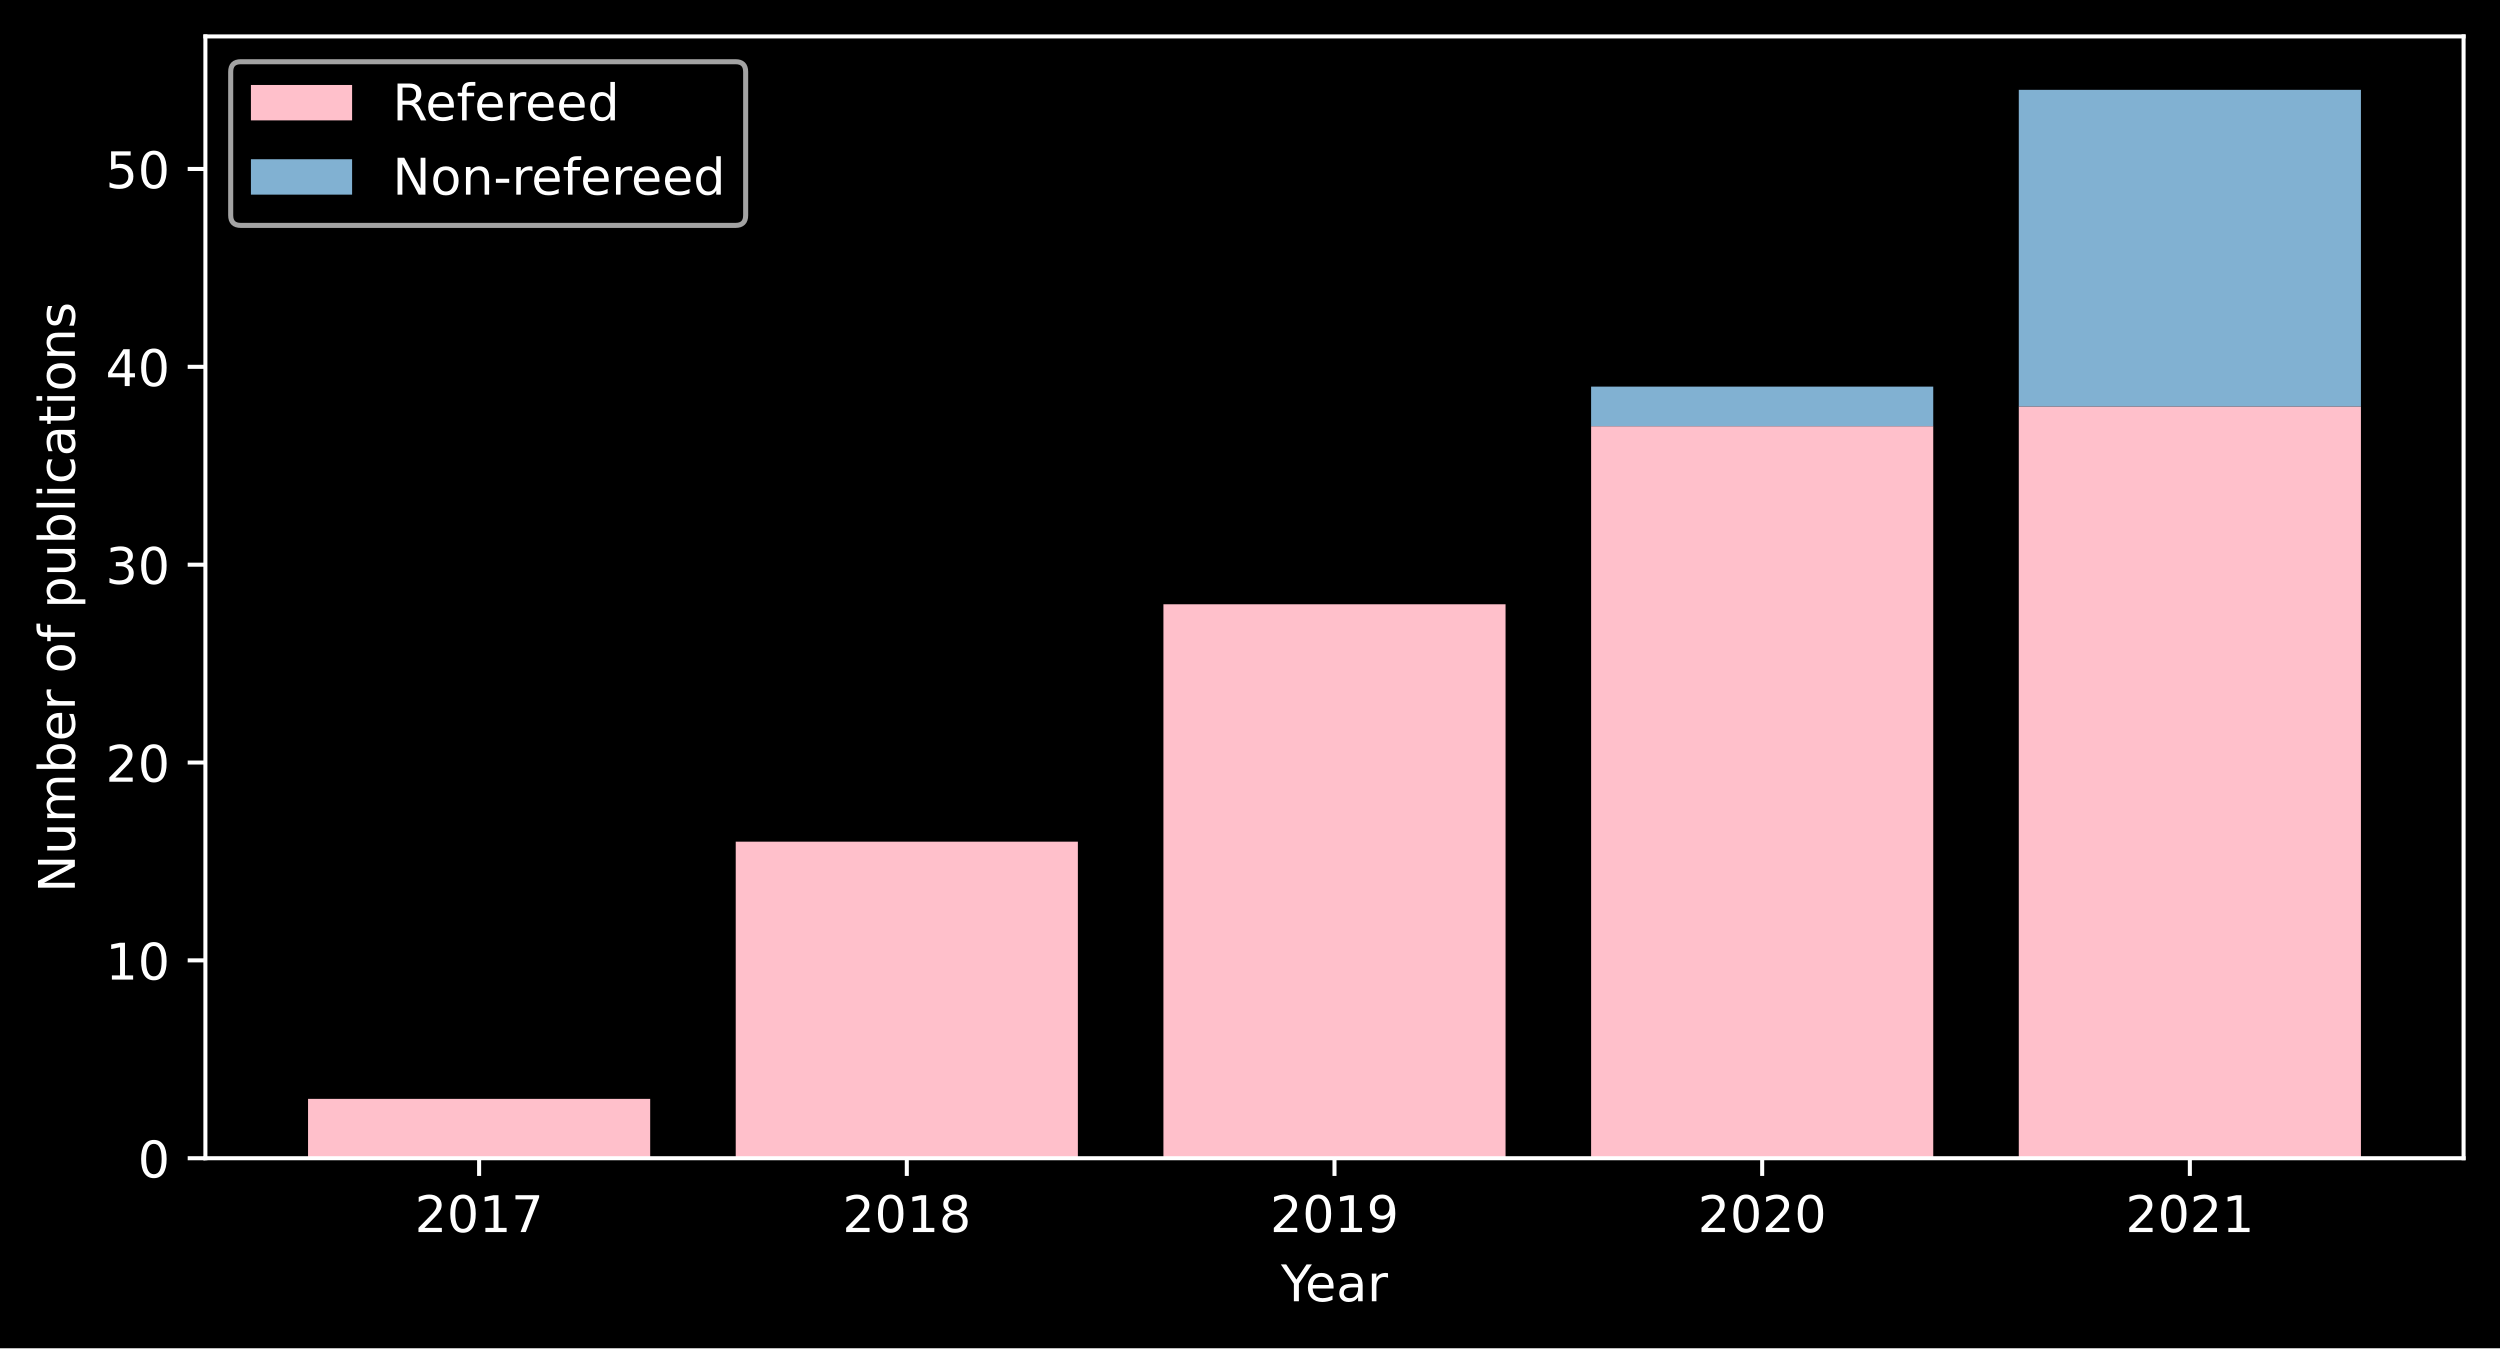
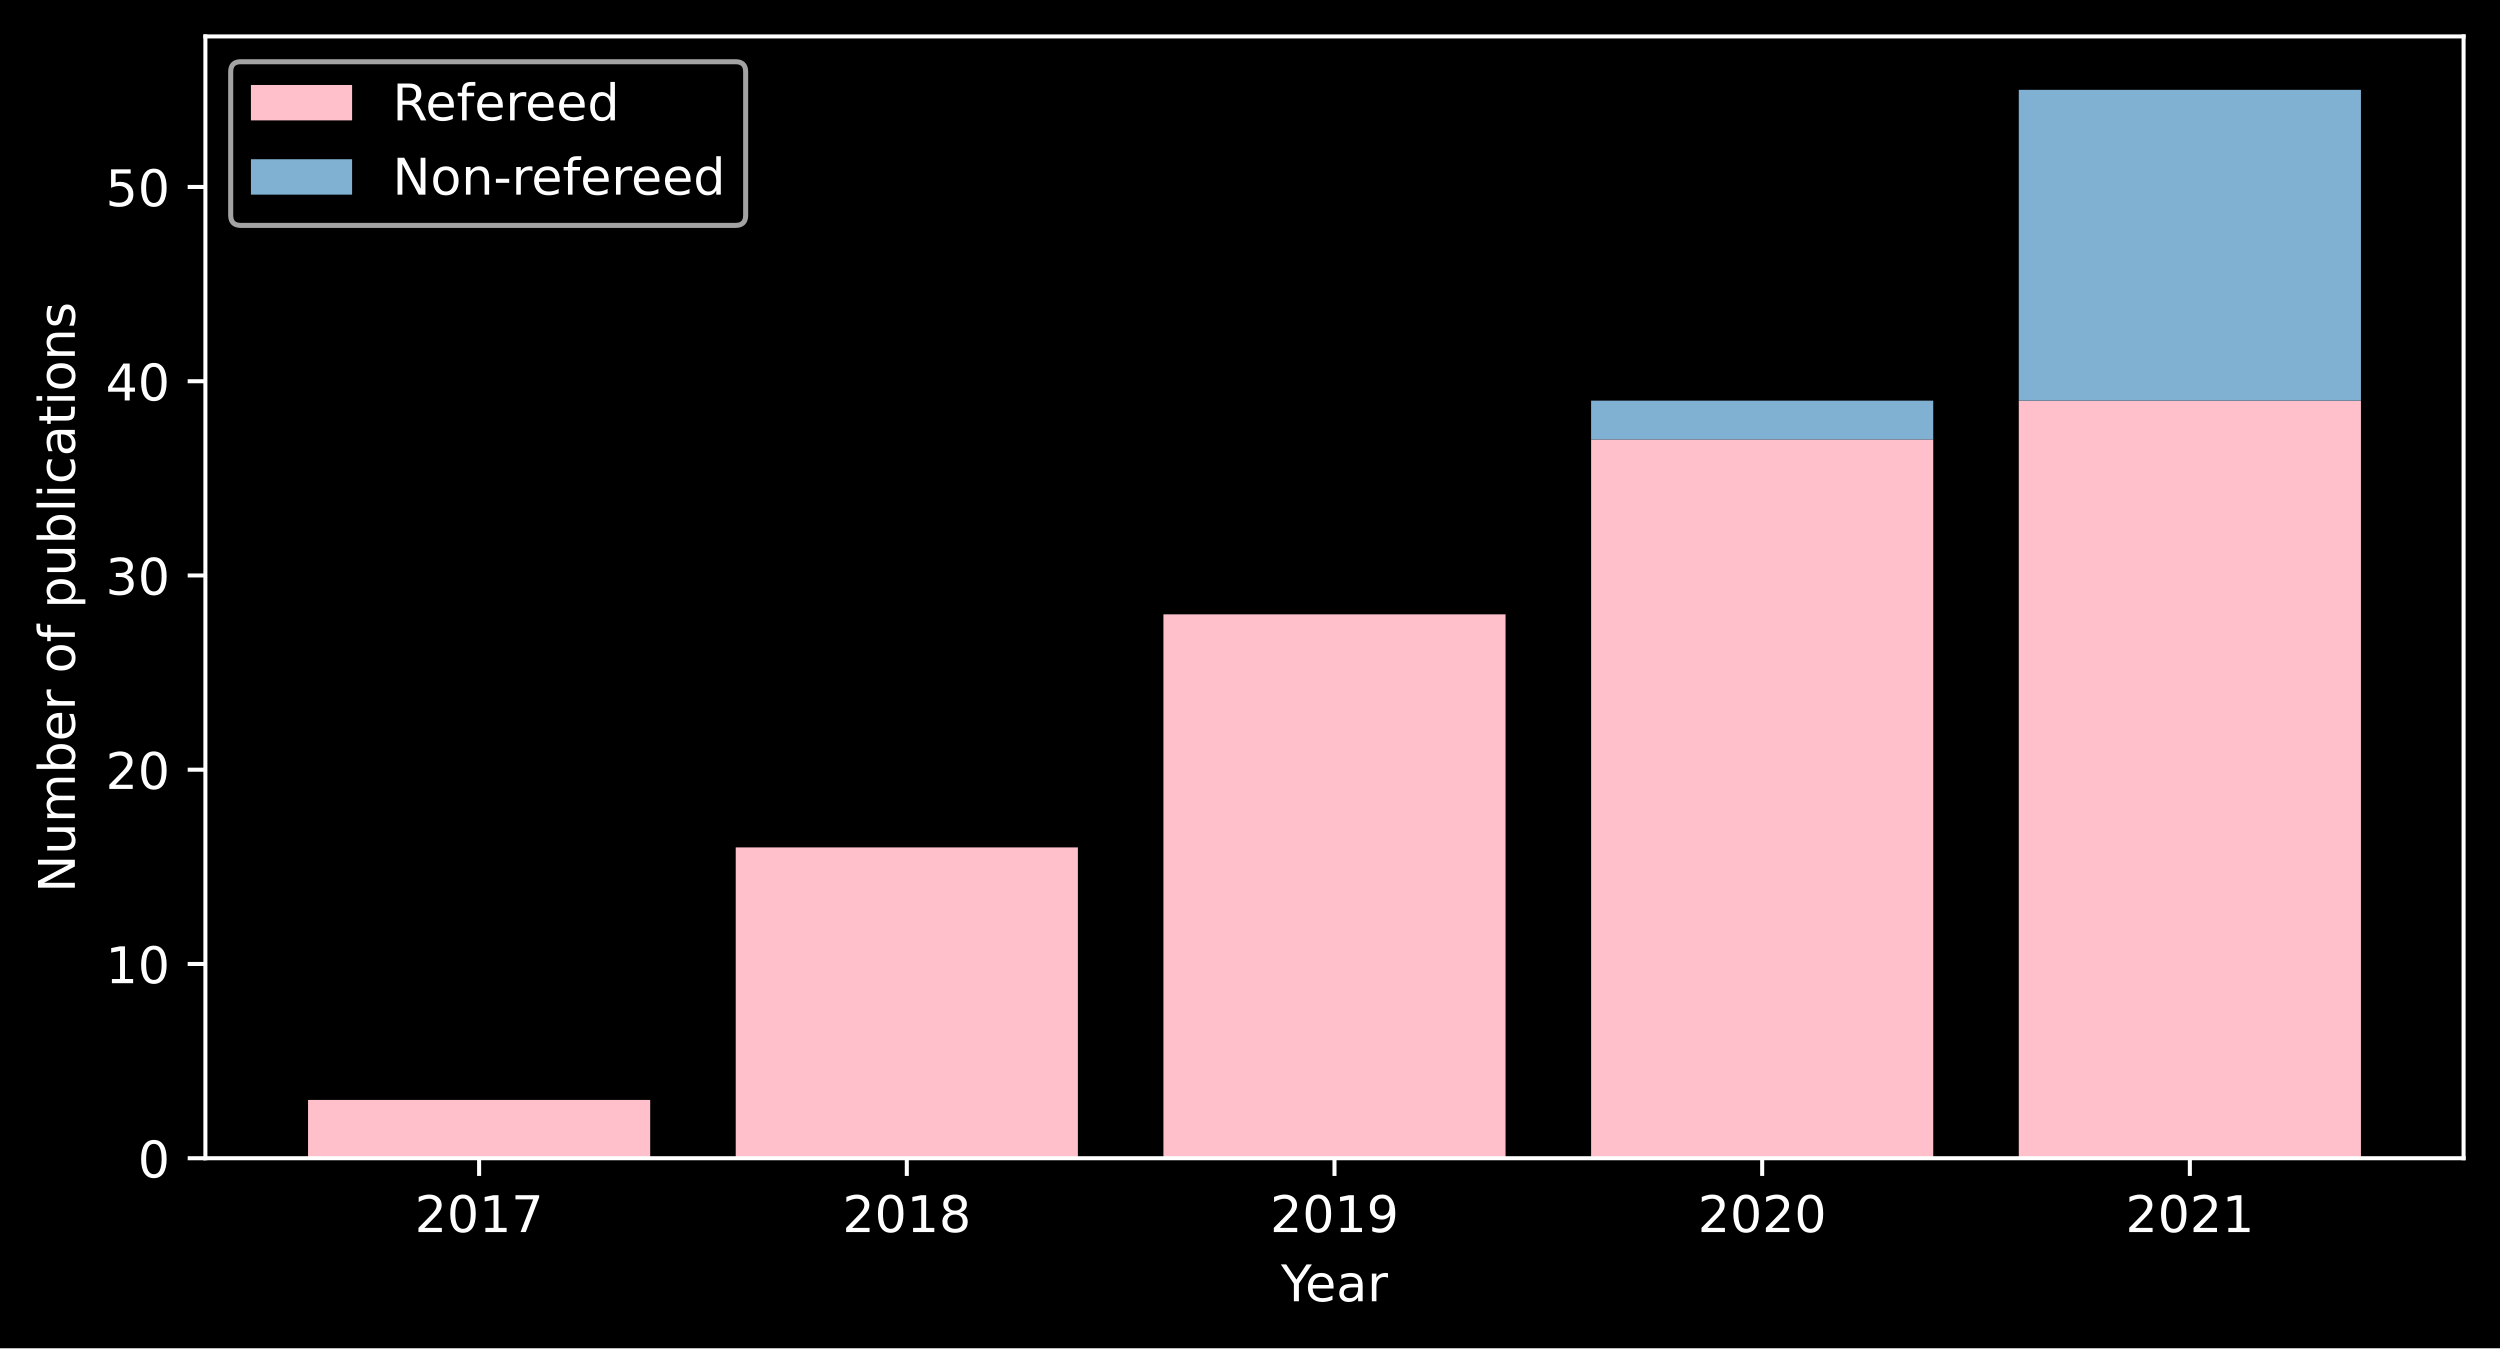
<svg xmlns="http://www.w3.org/2000/svg" xmlns:xlink="http://www.w3.org/1999/xlink" height="266.516pt" version="1.1" viewBox="0 0 494.203 266.516" width="494.203pt">
  <defs>
    <style type="text/css">*{stroke-linecap:butt;stroke-linejoin:round;}</style>
  </defs>
  <g id="figure_1">
    <g id="patch_1">
      <path d="M 0 266.516  L 494.203 266.516  L 494.203 0  L 0 0  z " />
    </g>
    <g id="axes_1">
      <g id="patch_2">
        <path d="M 40.603 228.96  L 487.003 228.96  L 487.003 7.2  L 40.603 7.2  z " />
      </g>
      <g id="patch_3">
-         <path clip-path="url(#p47a2cee440)" d="M 399.076 228.96  L 466.712 228.96  L 466.712 80.338  L 399.076 80.338  z " style="fill:#ffc0cb;" />
+         <path clip-path="url(#p59d2f10310)" d="M 399.076 228.96  L 466.712 228.96  L 466.712 79.2  L 399.076 79.2  z " style="fill:#ffc0cb;" />
      </g>
      <g id="patch_4">
-         <path clip-path="url(#p47a2cee440)" d="M 314.53 228.96  L 382.167 228.96  L 382.167 84.249  L 314.53 84.249  z " style="fill:#ffc0cb;" />
+         <path clip-path="url(#p59d2f10310)" d="M 314.53 228.96  L 382.167 228.96  L 382.167 86.88  L 314.53 86.88  z " style="fill:#ffc0cb;" />
      </g>
      <g id="patch_5">
-         <path clip-path="url(#p47a2cee440)" d="M 229.985 228.96  L 297.621 228.96  L 297.621 119.449  L 229.985 119.449  z " style="fill:#ffc0cb;" />
+         <path clip-path="url(#p59d2f10310)" d="M 229.985 228.96  L 297.621 228.96  L 297.621 121.44  L 229.985 121.44  z " style="fill:#ffc0cb;" />
      </g>
      <g id="patch_6">
-         <path clip-path="url(#p47a2cee440)" d="M 145.439 228.96  L 213.076 228.96  L 213.076 166.382  L 145.439 166.382  z " style="fill:#ffc0cb;" />
+         <path clip-path="url(#p59d2f10310)" d="M 145.439 228.96  L 213.076 228.96  L 213.076 167.52  L 145.439 167.52  z " style="fill:#ffc0cb;" />
      </g>
      <g id="patch_7">
-         <path clip-path="url(#p47a2cee440)" d="M 60.894 228.96  L 128.53 228.96  L 128.53 217.227  L 60.894 217.227  z " style="fill:#ffc0cb;" />
+         <path clip-path="url(#p59d2f10310)" d="M 60.894 228.96  L 128.53 228.96  L 128.53 217.44  L 60.894 217.44  z " style="fill:#ffc0cb;" />
      </g>
      <g id="patch_8">
-         <path clip-path="url(#p47a2cee440)" d="M 399.076 80.338  L 466.712 80.338  L 466.712 17.76  L 399.076 17.76  z " style="fill:#81b1d2;" />
+         <path clip-path="url(#p59d2f10310)" d="M 399.076 79.2  L 466.712 79.2  L 466.712 17.76  L 399.076 17.76  z " style="fill:#81b1d2;" />
      </g>
      <g id="patch_9">
-         <path clip-path="url(#p47a2cee440)" d="M 314.53 84.249  L 382.167 84.249  L 382.167 76.427  L 314.53 76.427  z " style="fill:#81b1d2;" />
+         <path clip-path="url(#p59d2f10310)" d="M 314.53 86.88  L 382.167 86.88  L 382.167 79.2  L 314.53 79.2  z " style="fill:#81b1d2;" />
      </g>
      <g id="patch_10">
-         <path clip-path="url(#p47a2cee440)" d="M 229.985 119.449  L 297.621 119.449  L 297.621 119.449  L 229.985 119.449  z " style="fill:#81b1d2;" />
+         <path clip-path="url(#p59d2f10310)" d="M 229.985 121.44  L 297.621 121.44  L 297.621 121.44  L 229.985 121.44  z " style="fill:#81b1d2;" />
      </g>
      <g id="patch_11">
-         <path clip-path="url(#p47a2cee440)" d="M 145.439 166.382  L 213.076 166.382  L 213.076 166.382  L 145.439 166.382  z " style="fill:#81b1d2;" />
+         <path clip-path="url(#p59d2f10310)" d="M 145.439 167.52  L 213.076 167.52  L 213.076 167.52  L 145.439 167.52  z " style="fill:#81b1d2;" />
      </g>
      <g id="patch_12">
-         <path clip-path="url(#p47a2cee440)" d="M 60.894 217.227  L 128.53 217.227  L 128.53 217.227  L 60.894 217.227  z " style="fill:#81b1d2;" />
+         <path clip-path="url(#p59d2f10310)" d="M 60.894 217.44  L 128.53 217.44  L 128.53 217.44  L 60.894 217.44  z " style="fill:#81b1d2;" />
      </g>
      <g id="matplotlib.axis_1">
        <g id="xtick_1">
          <g id="line2d_1">
            <defs>
-               <path d="M 0 0  L 0 3.5  " id="m0f74322e06" style="stroke:#ffffff;stroke-width:0.8;" />
-             </defs>
-             <g>
-               <use style="fill:#ffffff;stroke:#ffffff;stroke-width:0.8;" x="432.894" xlink:href="#m0f74322e06" y="228.96" />
+               <path d="M 0 0  L 0 3.5  " id="m74c9720444" style="stroke:#ffffff;stroke-width:0.8;" />
+             </defs>
+             <g>
+               <use style="fill:#ffffff;stroke:#ffffff;stroke-width:0.8;" x="432.894" xlink:href="#m74c9720444" y="228.96" />
            </g>
          </g>
          <g id="text_1">
            <g style="fill:#ffffff;" transform="translate(420.169 243.5584)scale(0.1 -0.1)">
              <defs>
                <path d="M 1228 531  L 3431 531  L 3431 0  L 469 0  L 469 531  Q 828 903 1448 1529  Q 2069 2156 2228 2338  Q 2531 2678 2651 2914  Q 2772 3150 2772 3378  Q 2772 3750 2511 3984  Q 2250 4219 1831 4219  Q 1534 4219 1204 4116  Q 875 4013 500 3803  L 500 4441  Q 881 4594 1212 4672  Q 1544 4750 1819 4750  Q 2544 4750 2975 4387  Q 3406 4025 3406 3419  Q 3406 3131 3298 2873  Q 3191 2616 2906 2266  Q 2828 2175 2409 1742  Q 1991 1309 1228 531  z " id="DejaVuSans-32" transform="scale(0.015625)" />
                <path d="M 2034 4250  Q 1547 4250 1301 3770  Q 1056 3291 1056 2328  Q 1056 1369 1301 889  Q 1547 409 2034 409  Q 2525 409 2770 889  Q 3016 1369 3016 2328  Q 3016 3291 2770 3770  Q 2525 4250 2034 4250  z M 2034 4750  Q 2819 4750 3233 4129  Q 3647 3509 3647 2328  Q 3647 1150 3233 529  Q 2819 -91 2034 -91  Q 1250 -91 836 529  Q 422 1150 422 2328  Q 422 3509 836 4129  Q 1250 4750 2034 4750  z " id="DejaVuSans-30" transform="scale(0.015625)" />
                <path d="M 794 531  L 1825 531  L 1825 4091  L 703 3866  L 703 4441  L 1819 4666  L 2450 4666  L 2450 531  L 3481 531  L 3481 0  L 794 0  L 794 531  z " id="DejaVuSans-31" transform="scale(0.015625)" />
              </defs>
              <use xlink:href="#DejaVuSans-32" />
              <use x="63.623" xlink:href="#DejaVuSans-30" />
              <use x="127.246" xlink:href="#DejaVuSans-32" />
              <use x="190.869" xlink:href="#DejaVuSans-31" />
            </g>
          </g>
        </g>
        <g id="xtick_2">
          <g id="line2d_2">
            <g>
-               <use style="fill:#ffffff;stroke:#ffffff;stroke-width:0.8;" x="348.349" xlink:href="#m0f74322e06" y="228.96" />
+               <use style="fill:#ffffff;stroke:#ffffff;stroke-width:0.8;" x="348.349" xlink:href="#m74c9720444" y="228.96" />
            </g>
          </g>
          <g id="text_2">
            <g style="fill:#ffffff;" transform="translate(335.6236 243.5584)scale(0.1 -0.1)">
              <use xlink:href="#DejaVuSans-32" />
              <use x="63.623" xlink:href="#DejaVuSans-30" />
              <use x="127.246" xlink:href="#DejaVuSans-32" />
              <use x="190.869" xlink:href="#DejaVuSans-30" />
            </g>
          </g>
        </g>
        <g id="xtick_3">
          <g id="line2d_3">
            <g>
-               <use style="fill:#ffffff;stroke:#ffffff;stroke-width:0.8;" x="263.803" xlink:href="#m0f74322e06" y="228.96" />
+               <use style="fill:#ffffff;stroke:#ffffff;stroke-width:0.8;" x="263.803" xlink:href="#m74c9720444" y="228.96" />
            </g>
          </g>
          <g id="text_3">
            <g style="fill:#ffffff;" transform="translate(251.0781 243.5584)scale(0.1 -0.1)">
              <defs>
                <path d="M 703 97  L 703 672  Q 941 559 1184 500  Q 1428 441 1663 441  Q 2288 441 2617 861  Q 2947 1281 2994 2138  Q 2813 1869 2534 1725  Q 2256 1581 1919 1581  Q 1219 1581 811 2004  Q 403 2428 403 3163  Q 403 3881 828 4315  Q 1253 4750 1959 4750  Q 2769 4750 3195 4129  Q 3622 3509 3622 2328  Q 3622 1225 3098 567  Q 2575 -91 1691 -91  Q 1453 -91 1209 -44  Q 966 3 703 97  z M 1959 2075  Q 2384 2075 2632 2365  Q 2881 2656 2881 3163  Q 2881 3666 2632 3958  Q 2384 4250 1959 4250  Q 1534 4250 1286 3958  Q 1038 3666 1038 3163  Q 1038 2656 1286 2365  Q 1534 2075 1959 2075  z " id="DejaVuSans-39" transform="scale(0.015625)" />
              </defs>
              <use xlink:href="#DejaVuSans-32" />
              <use x="63.623" xlink:href="#DejaVuSans-30" />
              <use x="127.246" xlink:href="#DejaVuSans-31" />
              <use x="190.869" xlink:href="#DejaVuSans-39" />
            </g>
          </g>
        </g>
        <g id="xtick_4">
          <g id="line2d_4">
            <g>
-               <use style="fill:#ffffff;stroke:#ffffff;stroke-width:0.8;" x="179.258" xlink:href="#m0f74322e06" y="228.96" />
+               <use style="fill:#ffffff;stroke:#ffffff;stroke-width:0.8;" x="179.258" xlink:href="#m74c9720444" y="228.96" />
            </g>
          </g>
          <g id="text_4">
            <g style="fill:#ffffff;" transform="translate(166.5327 243.5584)scale(0.1 -0.1)">
              <defs>
                <path d="M 2034 2216  Q 1584 2216 1326 1975  Q 1069 1734 1069 1313  Q 1069 891 1326 650  Q 1584 409 2034 409  Q 2484 409 2743 651  Q 3003 894 3003 1313  Q 3003 1734 2745 1975  Q 2488 2216 2034 2216  z M 1403 2484  Q 997 2584 770 2862  Q 544 3141 544 3541  Q 544 4100 942 4425  Q 1341 4750 2034 4750  Q 2731 4750 3128 4425  Q 3525 4100 3525 3541  Q 3525 3141 3298 2862  Q 3072 2584 2669 2484  Q 3125 2378 3379 2068  Q 3634 1759 3634 1313  Q 3634 634 3220 271  Q 2806 -91 2034 -91  Q 1263 -91 848 271  Q 434 634 434 1313  Q 434 1759 690 2068  Q 947 2378 1403 2484  z M 1172 3481  Q 1172 3119 1398 2916  Q 1625 2713 2034 2713  Q 2441 2713 2670 2916  Q 2900 3119 2900 3481  Q 2900 3844 2670 4047  Q 2441 4250 2034 4250  Q 1625 4250 1398 4047  Q 1172 3844 1172 3481  z " id="DejaVuSans-38" transform="scale(0.015625)" />
              </defs>
              <use xlink:href="#DejaVuSans-32" />
              <use x="63.623" xlink:href="#DejaVuSans-30" />
              <use x="127.246" xlink:href="#DejaVuSans-31" />
              <use x="190.869" xlink:href="#DejaVuSans-38" />
            </g>
          </g>
        </g>
        <g id="xtick_5">
          <g id="line2d_5">
            <g>
-               <use style="fill:#ffffff;stroke:#ffffff;stroke-width:0.8;" x="94.712" xlink:href="#m0f74322e06" y="228.96" />
+               <use style="fill:#ffffff;stroke:#ffffff;stroke-width:0.8;" x="94.712" xlink:href="#m74c9720444" y="228.96" />
            </g>
          </g>
          <g id="text_5">
            <g style="fill:#ffffff;" transform="translate(81.98722 243.5584)scale(0.1 -0.1)">
              <defs>
                <path d="M 525 4666  L 3525 4666  L 3525 4397  L 1831 0  L 1172 0  L 2766 4134  L 525 4134  L 525 4666  z " id="DejaVuSans-37" transform="scale(0.015625)" />
              </defs>
              <use xlink:href="#DejaVuSans-32" />
              <use x="63.623" xlink:href="#DejaVuSans-30" />
              <use x="127.246" xlink:href="#DejaVuSans-31" />
              <use x="190.869" xlink:href="#DejaVuSans-37" />
            </g>
          </g>
        </g>
        <g id="text_6">
          <g style="fill:#ffffff;" transform="translate(253.2156 257.2366)scale(0.1 -0.1)">
            <defs>
              <path d="M -13 4666  L 666 4666  L 1959 2747  L 3244 4666  L 3922 4666  L 2272 2222  L 2272 0  L 1638 0  L 1638 2222  L -13 4666  z " id="DejaVuSans-59" transform="scale(0.015625)" />
              <path d="M 3597 1894  L 3597 1613  L 953 1613  Q 991 1019 1311 708  Q 1631 397 2203 397  Q 2534 397 2845 478  Q 3156 559 3463 722  L 3463 178  Q 3153 47 2828 -22  Q 2503 -91 2169 -91  Q 1331 -91 842 396  Q 353 884 353 1716  Q 353 2575 817 3079  Q 1281 3584 2069 3584  Q 2775 3584 3186 3129  Q 3597 2675 3597 1894  z M 3022 2063  Q 3016 2534 2758 2815  Q 2500 3097 2075 3097  Q 1594 3097 1305 2825  Q 1016 2553 972 2059  L 3022 2063  z " id="DejaVuSans-65" transform="scale(0.015625)" />
              <path d="M 2194 1759  Q 1497 1759 1228 1600  Q 959 1441 959 1056  Q 959 750 1161 570  Q 1363 391 1709 391  Q 2188 391 2477 730  Q 2766 1069 2766 1631  L 2766 1759  L 2194 1759  z M 3341 1997  L 3341 0  L 2766 0  L 2766 531  Q 2569 213 2275 61  Q 1981 -91 1556 -91  Q 1019 -91 701 211  Q 384 513 384 1019  Q 384 1609 779 1909  Q 1175 2209 1959 2209  L 2766 2209  L 2766 2266  Q 2766 2663 2505 2880  Q 2244 3097 1772 3097  Q 1472 3097 1187 3025  Q 903 2953 641 2809  L 641 3341  Q 956 3463 1253 3523  Q 1550 3584 1831 3584  Q 2591 3584 2966 3190  Q 3341 2797 3341 1997  z " id="DejaVuSans-61" transform="scale(0.015625)" />
              <path d="M 2631 2963  Q 2534 3019 2420 3045  Q 2306 3072 2169 3072  Q 1681 3072 1420 2755  Q 1159 2438 1159 1844  L 1159 0  L 581 0  L 581 3500  L 1159 3500  L 1159 2956  Q 1341 3275 1631 3429  Q 1922 3584 2338 3584  Q 2397 3584 2469 3576  Q 2541 3569 2628 3553  L 2631 2963  z " id="DejaVuSans-72" transform="scale(0.015625)" />
            </defs>
            <use xlink:href="#DejaVuSans-59" />
            <use x="47.834" xlink:href="#DejaVuSans-65" />
            <use x="109.357" xlink:href="#DejaVuSans-61" />
            <use x="170.637" xlink:href="#DejaVuSans-72" />
          </g>
        </g>
      </g>
      <g id="matplotlib.axis_2">
        <g id="ytick_1">
          <g id="line2d_6">
            <defs>
-               <path d="M 0 0  L -3.5 0  " id="md034b033ef" style="stroke:#ffffff;stroke-width:0.8;" />
-             </defs>
-             <g>
-               <use style="fill:#ffffff;stroke:#ffffff;stroke-width:0.8;" x="40.603" xlink:href="#md034b033ef" y="228.96" />
+               <path d="M 0 0  L -3.5 0  " id="m70ef90c99f" style="stroke:#ffffff;stroke-width:0.8;" />
+             </defs>
+             <g>
+               <use style="fill:#ffffff;stroke:#ffffff;stroke-width:0.8;" x="40.603" xlink:href="#m70ef90c99f" y="228.96" />
            </g>
          </g>
          <g id="text_7">
            <g style="fill:#ffffff;" transform="translate(27.24063 232.7592)scale(0.1 -0.1)">
              <use xlink:href="#DejaVuSans-30" />
            </g>
          </g>
        </g>
        <g id="ytick_2">
          <g id="line2d_7">
            <g>
-               <use style="fill:#ffffff;stroke:#ffffff;stroke-width:0.8;" x="40.603" xlink:href="#md034b033ef" y="189.849" />
+               <use style="fill:#ffffff;stroke:#ffffff;stroke-width:0.8;" x="40.603" xlink:href="#m70ef90c99f" y="190.56" />
            </g>
          </g>
          <g id="text_8">
-             <g style="fill:#ffffff;" transform="translate(20.87813 193.6481)scale(0.1 -0.1)">
+             <g style="fill:#ffffff;" transform="translate(20.87813 194.3592)scale(0.1 -0.1)">
              <use xlink:href="#DejaVuSans-31" />
              <use x="63.623" xlink:href="#DejaVuSans-30" />
            </g>
          </g>
        </g>
        <g id="ytick_3">
          <g id="line2d_8">
            <g>
-               <use style="fill:#ffffff;stroke:#ffffff;stroke-width:0.8;" x="40.603" xlink:href="#md034b033ef" y="150.738" />
+               <use style="fill:#ffffff;stroke:#ffffff;stroke-width:0.8;" x="40.603" xlink:href="#m70ef90c99f" y="152.16" />
            </g>
          </g>
          <g id="text_9">
-             <g style="fill:#ffffff;" transform="translate(20.87813 154.537)scale(0.1 -0.1)">
+             <g style="fill:#ffffff;" transform="translate(20.87813 155.9592)scale(0.1 -0.1)">
              <use xlink:href="#DejaVuSans-32" />
              <use x="63.623" xlink:href="#DejaVuSans-30" />
            </g>
          </g>
        </g>
        <g id="ytick_4">
          <g id="line2d_9">
            <g>
-               <use style="fill:#ffffff;stroke:#ffffff;stroke-width:0.8;" x="40.603" xlink:href="#md034b033ef" y="111.627" />
+               <use style="fill:#ffffff;stroke:#ffffff;stroke-width:0.8;" x="40.603" xlink:href="#m70ef90c99f" y="113.76" />
            </g>
          </g>
          <g id="text_10">
-             <g style="fill:#ffffff;" transform="translate(20.87813 115.4259)scale(0.1 -0.1)">
+             <g style="fill:#ffffff;" transform="translate(20.87813 117.5592)scale(0.1 -0.1)">
              <defs>
                <path d="M 2597 2516  Q 3050 2419 3304 2112  Q 3559 1806 3559 1356  Q 3559 666 3084 287  Q 2609 -91 1734 -91  Q 1441 -91 1130 -33  Q 819 25 488 141  L 488 750  Q 750 597 1062 519  Q 1375 441 1716 441  Q 2309 441 2620 675  Q 2931 909 2931 1356  Q 2931 1769 2642 2001  Q 2353 2234 1838 2234  L 1294 2234  L 1294 2753  L 1863 2753  Q 2328 2753 2575 2939  Q 2822 3125 2822 3475  Q 2822 3834 2567 4026  Q 2313 4219 1838 4219  Q 1578 4219 1281 4162  Q 984 4106 628 3988  L 628 4550  Q 988 4650 1302 4700  Q 1616 4750 1894 4750  Q 2613 4750 3031 4423  Q 3450 4097 3450 3541  Q 3450 3153 3228 2886  Q 3006 2619 2597 2516  z " id="DejaVuSans-33" transform="scale(0.015625)" />
              </defs>
              <use xlink:href="#DejaVuSans-33" />
              <use x="63.623" xlink:href="#DejaVuSans-30" />
            </g>
          </g>
        </g>
        <g id="ytick_5">
          <g id="line2d_10">
            <g>
-               <use style="fill:#ffffff;stroke:#ffffff;stroke-width:0.8;" x="40.603" xlink:href="#md034b033ef" y="72.516" />
+               <use style="fill:#ffffff;stroke:#ffffff;stroke-width:0.8;" x="40.603" xlink:href="#m70ef90c99f" y="75.36" />
            </g>
          </g>
          <g id="text_11">
-             <g style="fill:#ffffff;" transform="translate(20.87813 76.31477)scale(0.1 -0.1)">
+             <g style="fill:#ffffff;" transform="translate(20.87813 79.15922)scale(0.1 -0.1)">
              <defs>
                <path d="M 2419 4116  L 825 1625  L 2419 1625  L 2419 4116  z M 2253 4666  L 3047 4666  L 3047 1625  L 3713 1625  L 3713 1100  L 3047 1100  L 3047 0  L 2419 0  L 2419 1100  L 313 1100  L 313 1709  L 2253 4666  z " id="DejaVuSans-34" transform="scale(0.015625)" />
              </defs>
              <use xlink:href="#DejaVuSans-34" />
              <use x="63.623" xlink:href="#DejaVuSans-30" />
            </g>
          </g>
        </g>
        <g id="ytick_6">
          <g id="line2d_11">
            <g>
-               <use style="fill:#ffffff;stroke:#ffffff;stroke-width:0.8;" x="40.603" xlink:href="#md034b033ef" y="33.404" />
+               <use style="fill:#ffffff;stroke:#ffffff;stroke-width:0.8;" x="40.603" xlink:href="#m70ef90c99f" y="36.96" />
            </g>
          </g>
          <g id="text_12">
-             <g style="fill:#ffffff;" transform="translate(20.87813 37.20366)scale(0.1 -0.1)">
+             <g style="fill:#ffffff;" transform="translate(20.87813 40.75922)scale(0.1 -0.1)">
              <defs>
                <path d="M 691 4666  L 3169 4666  L 3169 4134  L 1269 4134  L 1269 2991  Q 1406 3038 1543 3061  Q 1681 3084 1819 3084  Q 2600 3084 3056 2656  Q 3513 2228 3513 1497  Q 3513 744 3044 326  Q 2575 -91 1722 -91  Q 1428 -91 1123 -41  Q 819 9 494 109  L 494 744  Q 775 591 1075 516  Q 1375 441 1709 441  Q 2250 441 2565 725  Q 2881 1009 2881 1497  Q 2881 1984 2565 2268  Q 2250 2553 1709 2553  Q 1456 2553 1204 2497  Q 953 2441 691 2322  L 691 4666  z " id="DejaVuSans-35" transform="scale(0.015625)" />
              </defs>
              <use xlink:href="#DejaVuSans-35" />
              <use x="63.623" xlink:href="#DejaVuSans-30" />
            </g>
          </g>
        </g>
        <g id="text_13">
          <g style="fill:#ffffff;" transform="translate(14.79844 176.4542)rotate(-90)scale(0.1 -0.1)">
            <defs>
              <path d="M 628 4666  L 1478 4666  L 3547 763  L 3547 4666  L 4159 4666  L 4159 0  L 3309 0  L 1241 3903  L 1241 0  L 628 0  L 628 4666  z " id="DejaVuSans-4e" transform="scale(0.015625)" />
              <path d="M 544 1381  L 544 3500  L 1119 3500  L 1119 1403  Q 1119 906 1312 657  Q 1506 409 1894 409  Q 2359 409 2629 706  Q 2900 1003 2900 1516  L 2900 3500  L 3475 3500  L 3475 0  L 2900 0  L 2900 538  Q 2691 219 2414 64  Q 2138 -91 1772 -91  Q 1169 -91 856 284  Q 544 659 544 1381  z M 1991 3584  L 1991 3584  z " id="DejaVuSans-75" transform="scale(0.015625)" />
              <path d="M 3328 2828  Q 3544 3216 3844 3400  Q 4144 3584 4550 3584  Q 5097 3584 5394 3201  Q 5691 2819 5691 2113  L 5691 0  L 5113 0  L 5113 2094  Q 5113 2597 4934 2840  Q 4756 3084 4391 3084  Q 3944 3084 3684 2787  Q 3425 2491 3425 1978  L 3425 0  L 2847 0  L 2847 2094  Q 2847 2600 2669 2842  Q 2491 3084 2119 3084  Q 1678 3084 1418 2786  Q 1159 2488 1159 1978  L 1159 0  L 581 0  L 581 3500  L 1159 3500  L 1159 2956  Q 1356 3278 1631 3431  Q 1906 3584 2284 3584  Q 2666 3584 2933 3390  Q 3200 3197 3328 2828  z " id="DejaVuSans-6d" transform="scale(0.015625)" />
              <path d="M 3116 1747  Q 3116 2381 2855 2742  Q 2594 3103 2138 3103  Q 1681 3103 1420 2742  Q 1159 2381 1159 1747  Q 1159 1113 1420 752  Q 1681 391 2138 391  Q 2594 391 2855 752  Q 3116 1113 3116 1747  z M 1159 2969  Q 1341 3281 1617 3432  Q 1894 3584 2278 3584  Q 2916 3584 3314 3078  Q 3713 2572 3713 1747  Q 3713 922 3314 415  Q 2916 -91 2278 -91  Q 1894 -91 1617 61  Q 1341 213 1159 525  L 1159 0  L 581 0  L 581 4863  L 1159 4863  L 1159 2969  z " id="DejaVuSans-62" transform="scale(0.015625)" />
              <path id="DejaVuSans-20" transform="scale(0.015625)" />
              <path d="M 1959 3097  Q 1497 3097 1228 2736  Q 959 2375 959 1747  Q 959 1119 1226 758  Q 1494 397 1959 397  Q 2419 397 2687 759  Q 2956 1122 2956 1747  Q 2956 2369 2687 2733  Q 2419 3097 1959 3097  z M 1959 3584  Q 2709 3584 3137 3096  Q 3566 2609 3566 1747  Q 3566 888 3137 398  Q 2709 -91 1959 -91  Q 1206 -91 779 398  Q 353 888 353 1747  Q 353 2609 779 3096  Q 1206 3584 1959 3584  z " id="DejaVuSans-6f" transform="scale(0.015625)" />
              <path d="M 2375 4863  L 2375 4384  L 1825 4384  Q 1516 4384 1395 4259  Q 1275 4134 1275 3809  L 1275 3500  L 2222 3500  L 2222 3053  L 1275 3053  L 1275 0  L 697 0  L 697 3053  L 147 3053  L 147 3500  L 697 3500  L 697 3744  Q 697 4328 969 4595  Q 1241 4863 1831 4863  L 2375 4863  z " id="DejaVuSans-66" transform="scale(0.015625)" />
              <path d="M 1159 525  L 1159 -1331  L 581 -1331  L 581 3500  L 1159 3500  L 1159 2969  Q 1341 3281 1617 3432  Q 1894 3584 2278 3584  Q 2916 3584 3314 3078  Q 3713 2572 3713 1747  Q 3713 922 3314 415  Q 2916 -91 2278 -91  Q 1894 -91 1617 61  Q 1341 213 1159 525  z M 3116 1747  Q 3116 2381 2855 2742  Q 2594 3103 2138 3103  Q 1681 3103 1420 2742  Q 1159 2381 1159 1747  Q 1159 1113 1420 752  Q 1681 391 2138 391  Q 2594 391 2855 752  Q 3116 1113 3116 1747  z " id="DejaVuSans-70" transform="scale(0.015625)" />
              <path d="M 603 4863  L 1178 4863  L 1178 0  L 603 0  L 603 4863  z " id="DejaVuSans-6c" transform="scale(0.015625)" />
              <path d="M 603 3500  L 1178 3500  L 1178 0  L 603 0  L 603 3500  z M 603 4863  L 1178 4863  L 1178 4134  L 603 4134  L 603 4863  z " id="DejaVuSans-69" transform="scale(0.015625)" />
              <path d="M 3122 3366  L 3122 2828  Q 2878 2963 2633 3030  Q 2388 3097 2138 3097  Q 1578 3097 1268 2742  Q 959 2388 959 1747  Q 959 1106 1268 751  Q 1578 397 2138 397  Q 2388 397 2633 464  Q 2878 531 3122 666  L 3122 134  Q 2881 22 2623 -34  Q 2366 -91 2075 -91  Q 1284 -91 818 406  Q 353 903 353 1747  Q 353 2603 823 3093  Q 1294 3584 2113 3584  Q 2378 3584 2631 3529  Q 2884 3475 3122 3366  z " id="DejaVuSans-63" transform="scale(0.015625)" />
              <path d="M 1172 4494  L 1172 3500  L 2356 3500  L 2356 3053  L 1172 3053  L 1172 1153  Q 1172 725 1289 603  Q 1406 481 1766 481  L 2356 481  L 2356 0  L 1766 0  Q 1100 0 847 248  Q 594 497 594 1153  L 594 3053  L 172 3053  L 172 3500  L 594 3500  L 594 4494  L 1172 4494  z " id="DejaVuSans-74" transform="scale(0.015625)" />
              <path d="M 3513 2113  L 3513 0  L 2938 0  L 2938 2094  Q 2938 2591 2744 2837  Q 2550 3084 2163 3084  Q 1697 3084 1428 2787  Q 1159 2491 1159 1978  L 1159 0  L 581 0  L 581 3500  L 1159 3500  L 1159 2956  Q 1366 3272 1645 3428  Q 1925 3584 2291 3584  Q 2894 3584 3203 3211  Q 3513 2838 3513 2113  z " id="DejaVuSans-6e" transform="scale(0.015625)" />
              <path d="M 2834 3397  L 2834 2853  Q 2591 2978 2328 3040  Q 2066 3103 1784 3103  Q 1356 3103 1142 2972  Q 928 2841 928 2578  Q 928 2378 1081 2264  Q 1234 2150 1697 2047  L 1894 2003  Q 2506 1872 2764 1633  Q 3022 1394 3022 966  Q 3022 478 2636 193  Q 2250 -91 1575 -91  Q 1294 -91 989 -36  Q 684 19 347 128  L 347 722  Q 666 556 975 473  Q 1284 391 1588 391  Q 1994 391 2212 530  Q 2431 669 2431 922  Q 2431 1156 2273 1281  Q 2116 1406 1581 1522  L 1381 1569  Q 847 1681 609 1914  Q 372 2147 372 2553  Q 372 3047 722 3315  Q 1072 3584 1716 3584  Q 2034 3584 2315 3537  Q 2597 3491 2834 3397  z " id="DejaVuSans-73" transform="scale(0.015625)" />
            </defs>
            <use xlink:href="#DejaVuSans-4e" />
            <use x="74.805" xlink:href="#DejaVuSans-75" />
            <use x="138.184" xlink:href="#DejaVuSans-6d" />
            <use x="235.596" xlink:href="#DejaVuSans-62" />
            <use x="299.072" xlink:href="#DejaVuSans-65" />
            <use x="360.596" xlink:href="#DejaVuSans-72" />
            <use x="401.709" xlink:href="#DejaVuSans-20" />
            <use x="433.496" xlink:href="#DejaVuSans-6f" />
            <use x="494.678" xlink:href="#DejaVuSans-66" />
            <use x="529.883" xlink:href="#DejaVuSans-20" />
            <use x="561.67" xlink:href="#DejaVuSans-70" />
            <use x="625.146" xlink:href="#DejaVuSans-75" />
            <use x="688.525" xlink:href="#DejaVuSans-62" />
            <use x="752.002" xlink:href="#DejaVuSans-6c" />
            <use x="779.785" xlink:href="#DejaVuSans-69" />
            <use x="807.568" xlink:href="#DejaVuSans-63" />
            <use x="862.549" xlink:href="#DejaVuSans-61" />
            <use x="923.828" xlink:href="#DejaVuSans-74" />
            <use x="963.037" xlink:href="#DejaVuSans-69" />
            <use x="990.82" xlink:href="#DejaVuSans-6f" />
            <use x="1052.002" xlink:href="#DejaVuSans-6e" />
            <use x="1115.381" xlink:href="#DejaVuSans-73" />
          </g>
        </g>
      </g>
      <g id="patch_13">
        <path d="M 40.603 228.96  L 40.603 7.2  " style="fill:none;stroke:#ffffff;stroke-linecap:square;stroke-linejoin:miter;stroke-width:0.8;" />
      </g>
      <g id="patch_14">
        <path d="M 487.003 228.96  L 487.003 7.2  " style="fill:none;stroke:#ffffff;stroke-linecap:square;stroke-linejoin:miter;stroke-width:0.8;" />
      </g>
      <g id="patch_15">
        <path d="M 40.603 228.96  L 487.003 228.96  " style="fill:none;stroke:#ffffff;stroke-linecap:square;stroke-linejoin:miter;stroke-width:0.8;" />
      </g>
      <g id="patch_16">
        <path d="M 40.603 7.2  L 487.003 7.2  " style="fill:none;stroke:#ffffff;stroke-linecap:square;stroke-linejoin:miter;stroke-width:0.8;" />
      </g>
      <g id="legend_1">
        <g id="patch_17">
          <path d="M 47.603 44.556  L 145.402 44.556  Q 147.402 44.556 147.402 42.556  L 147.402 14.2  Q 147.402 12.2 145.402 12.2  L 47.603 12.2  Q 45.603 12.2 45.603 14.2  L 45.603 42.556  Q 45.603 44.556 47.603 44.556  z " style="opacity:0.8;stroke:#cccccc;stroke-linejoin:miter;" />
        </g>
        <g id="patch_18">
          <path d="M 49.603 23.798  L 69.603 23.798  L 69.603 16.798  L 49.603 16.798  z " style="fill:#ffc0cb;" />
        </g>
        <g id="text_14">
          <g style="fill:#ffffff;" transform="translate(77.60313 23.79844)scale(0.1 -0.1)">
            <defs>
              <path d="M 2841 2188  Q 3044 2119 3236 1894  Q 3428 1669 3622 1275  L 4263 0  L 3584 0  L 2988 1197  Q 2756 1666 2539 1819  Q 2322 1972 1947 1972  L 1259 1972  L 1259 0  L 628 0  L 628 4666  L 2053 4666  Q 2853 4666 3247 4331  Q 3641 3997 3641 3322  Q 3641 2881 3436 2590  Q 3231 2300 2841 2188  z M 1259 4147  L 1259 2491  L 2053 2491  Q 2509 2491 2742 2702  Q 2975 2913 2975 3322  Q 2975 3731 2742 3939  Q 2509 4147 2053 4147  L 1259 4147  z " id="DejaVuSans-52" transform="scale(0.015625)" />
              <path d="M 2906 2969  L 2906 4863  L 3481 4863  L 3481 0  L 2906 0  L 2906 525  Q 2725 213 2448 61  Q 2172 -91 1784 -91  Q 1150 -91 751 415  Q 353 922 353 1747  Q 353 2572 751 3078  Q 1150 3584 1784 3584  Q 2172 3584 2448 3432  Q 2725 3281 2906 2969  z M 947 1747  Q 947 1113 1208 752  Q 1469 391 1925 391  Q 2381 391 2643 752  Q 2906 1113 2906 1747  Q 2906 2381 2643 2742  Q 2381 3103 1925 3103  Q 1469 3103 1208 2742  Q 947 2381 947 1747  z " id="DejaVuSans-64" transform="scale(0.015625)" />
            </defs>
            <use xlink:href="#DejaVuSans-52" />
            <use x="64.982" xlink:href="#DejaVuSans-65" />
            <use x="126.506" xlink:href="#DejaVuSans-66" />
            <use x="161.711" xlink:href="#DejaVuSans-65" />
            <use x="223.234" xlink:href="#DejaVuSans-72" />
            <use x="262.098" xlink:href="#DejaVuSans-65" />
            <use x="323.621" xlink:href="#DejaVuSans-65" />
            <use x="385.145" xlink:href="#DejaVuSans-64" />
          </g>
        </g>
        <g id="patch_19">
          <path d="M 49.603 38.477  L 69.603 38.477  L 69.603 31.477  L 49.603 31.477  z " style="fill:#81b1d2;" />
        </g>
        <g id="text_15">
          <g style="fill:#ffffff;" transform="translate(77.60313 38.47656)scale(0.1 -0.1)">
            <defs>
              <path d="M 313 2009  L 1997 2009  L 1997 1497  L 313 1497  L 313 2009  z " id="DejaVuSans-2d" transform="scale(0.015625)" />
            </defs>
            <use xlink:href="#DejaVuSans-4e" />
            <use x="74.805" xlink:href="#DejaVuSans-6f" />
            <use x="135.986" xlink:href="#DejaVuSans-6e" />
            <use x="199.365" xlink:href="#DejaVuSans-2d" />
            <use x="235.449" xlink:href="#DejaVuSans-72" />
            <use x="274.312" xlink:href="#DejaVuSans-65" />
            <use x="335.836" xlink:href="#DejaVuSans-66" />
            <use x="371.041" xlink:href="#DejaVuSans-65" />
            <use x="432.564" xlink:href="#DejaVuSans-72" />
            <use x="471.428" xlink:href="#DejaVuSans-65" />
            <use x="532.951" xlink:href="#DejaVuSans-65" />
            <use x="594.475" xlink:href="#DejaVuSans-64" />
          </g>
        </g>
      </g>
    </g>
  </g>
  <defs>
-     <clipPath id="p47a2cee440">
+     <clipPath id="p59d2f10310">
      <rect height="221.76" width="446.4" x="40.603" y="7.2" />
    </clipPath>
  </defs>
</svg>
